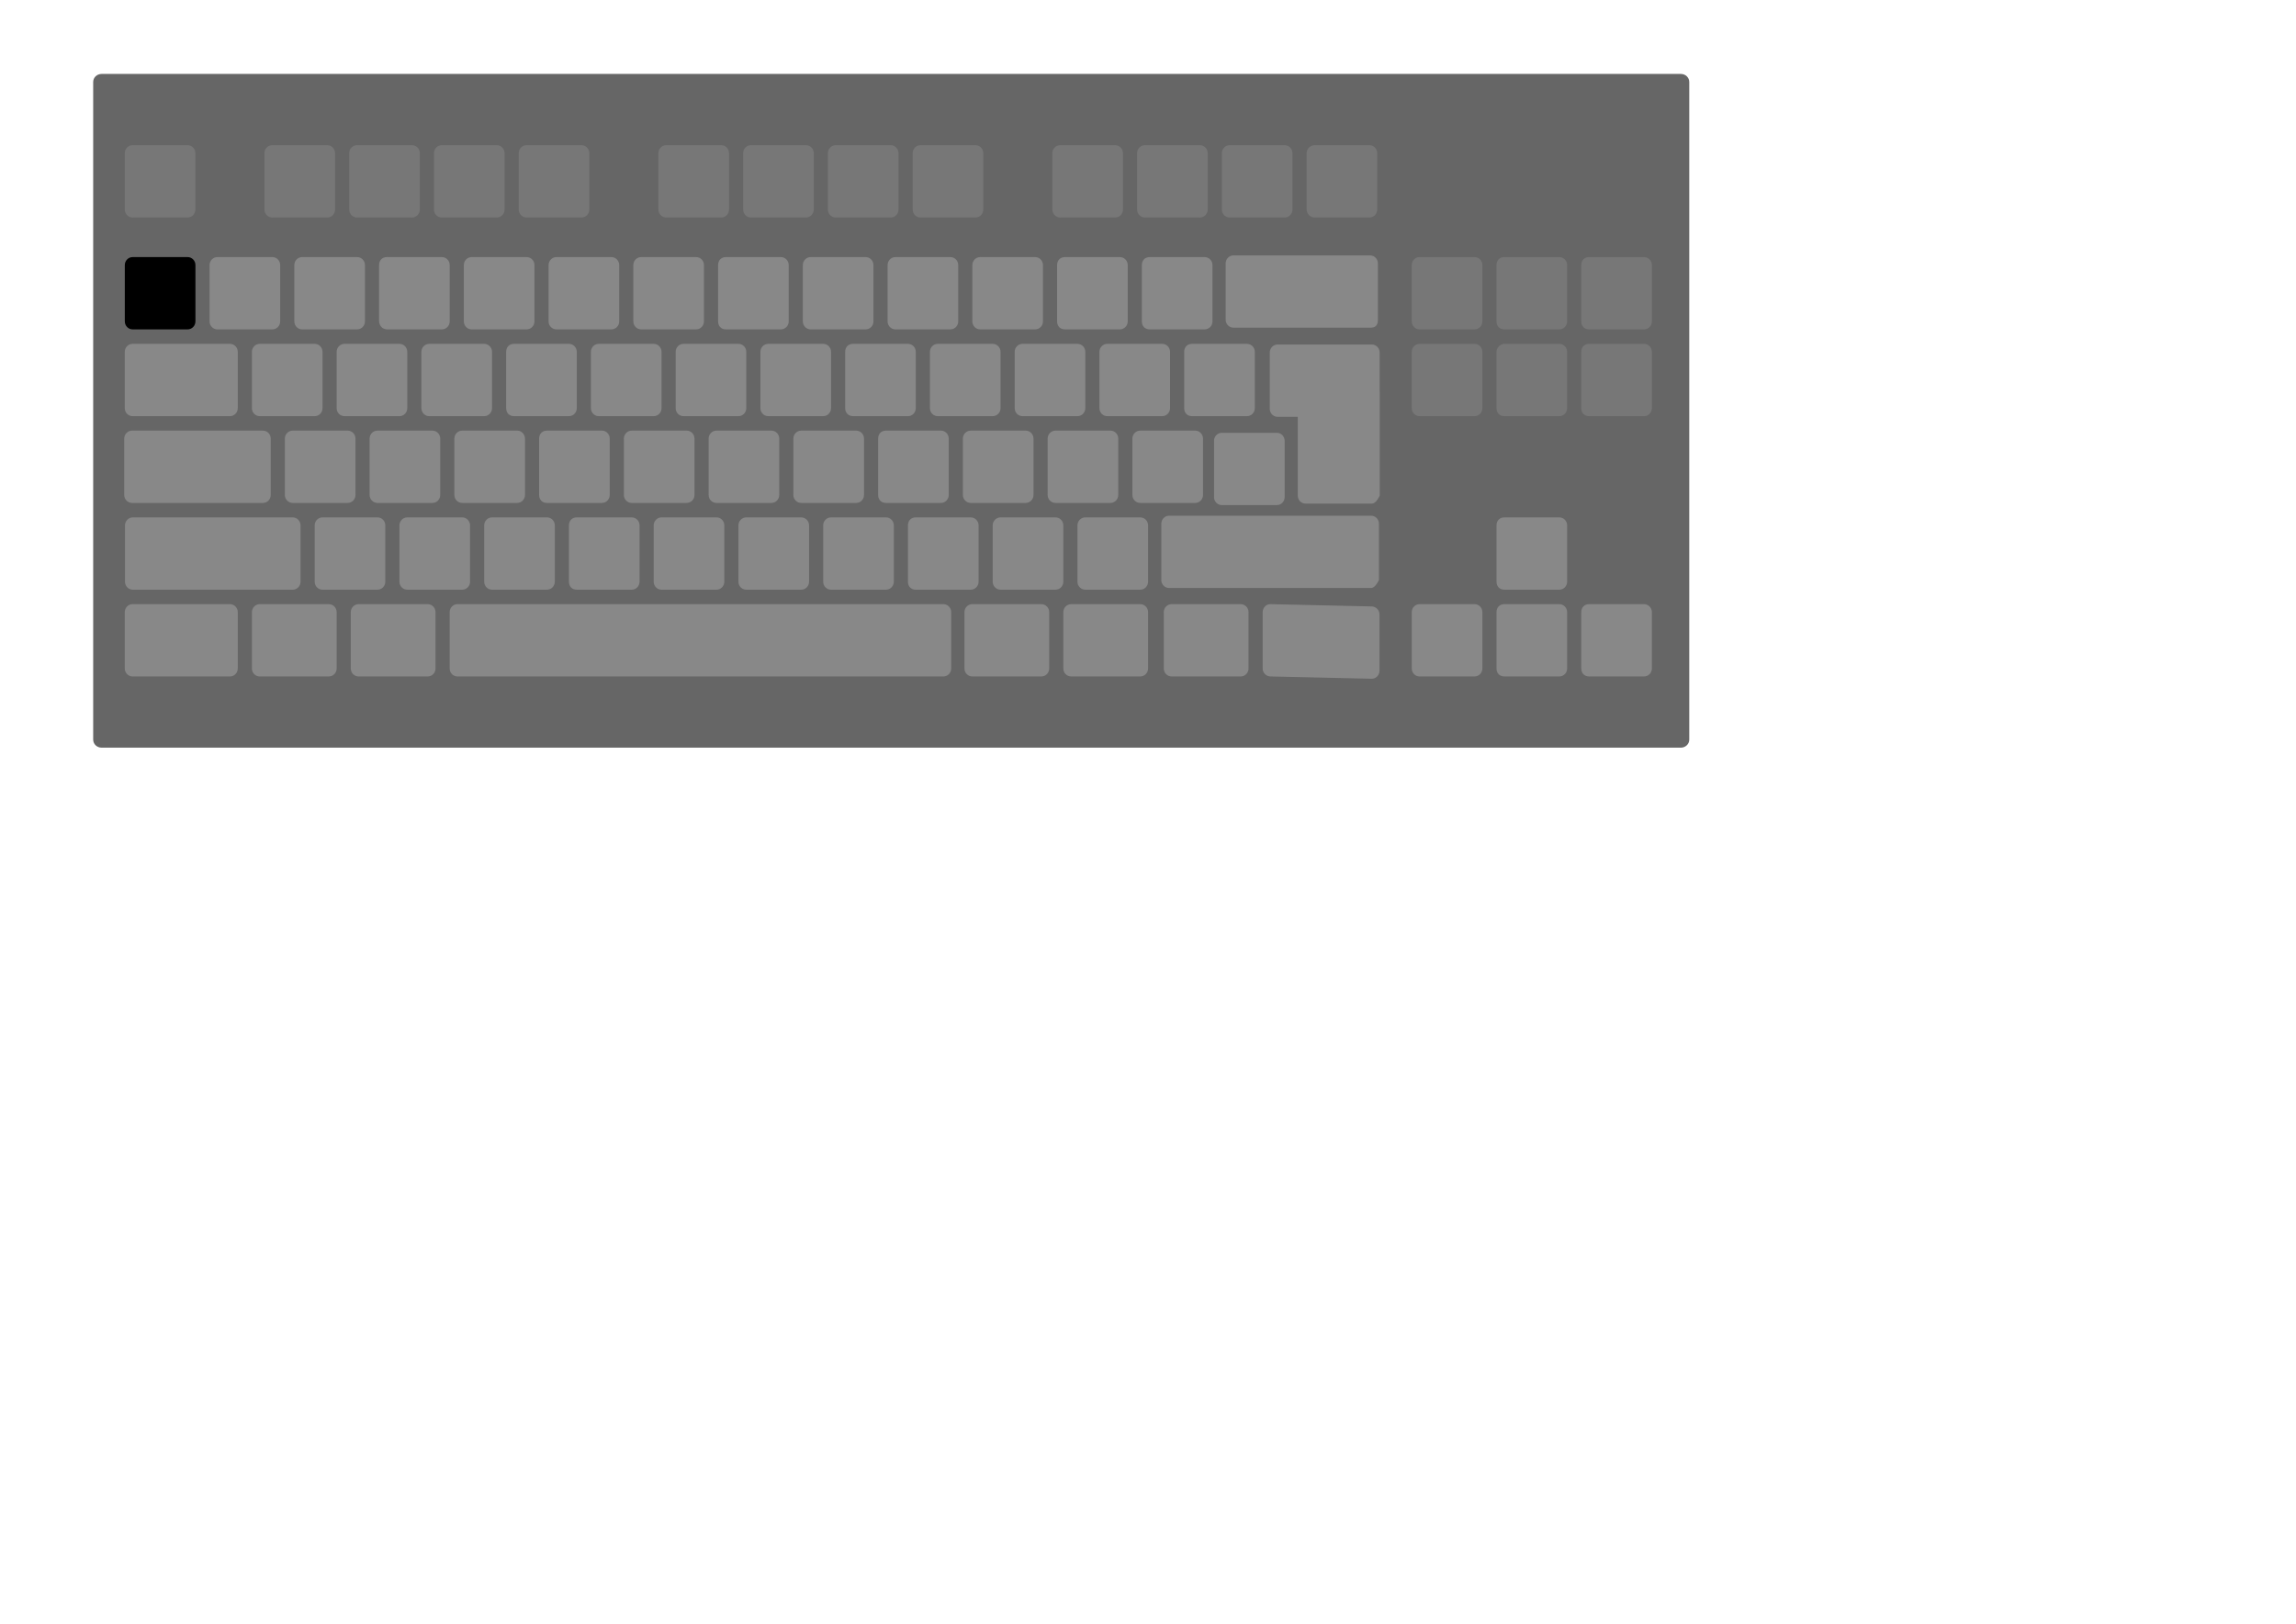
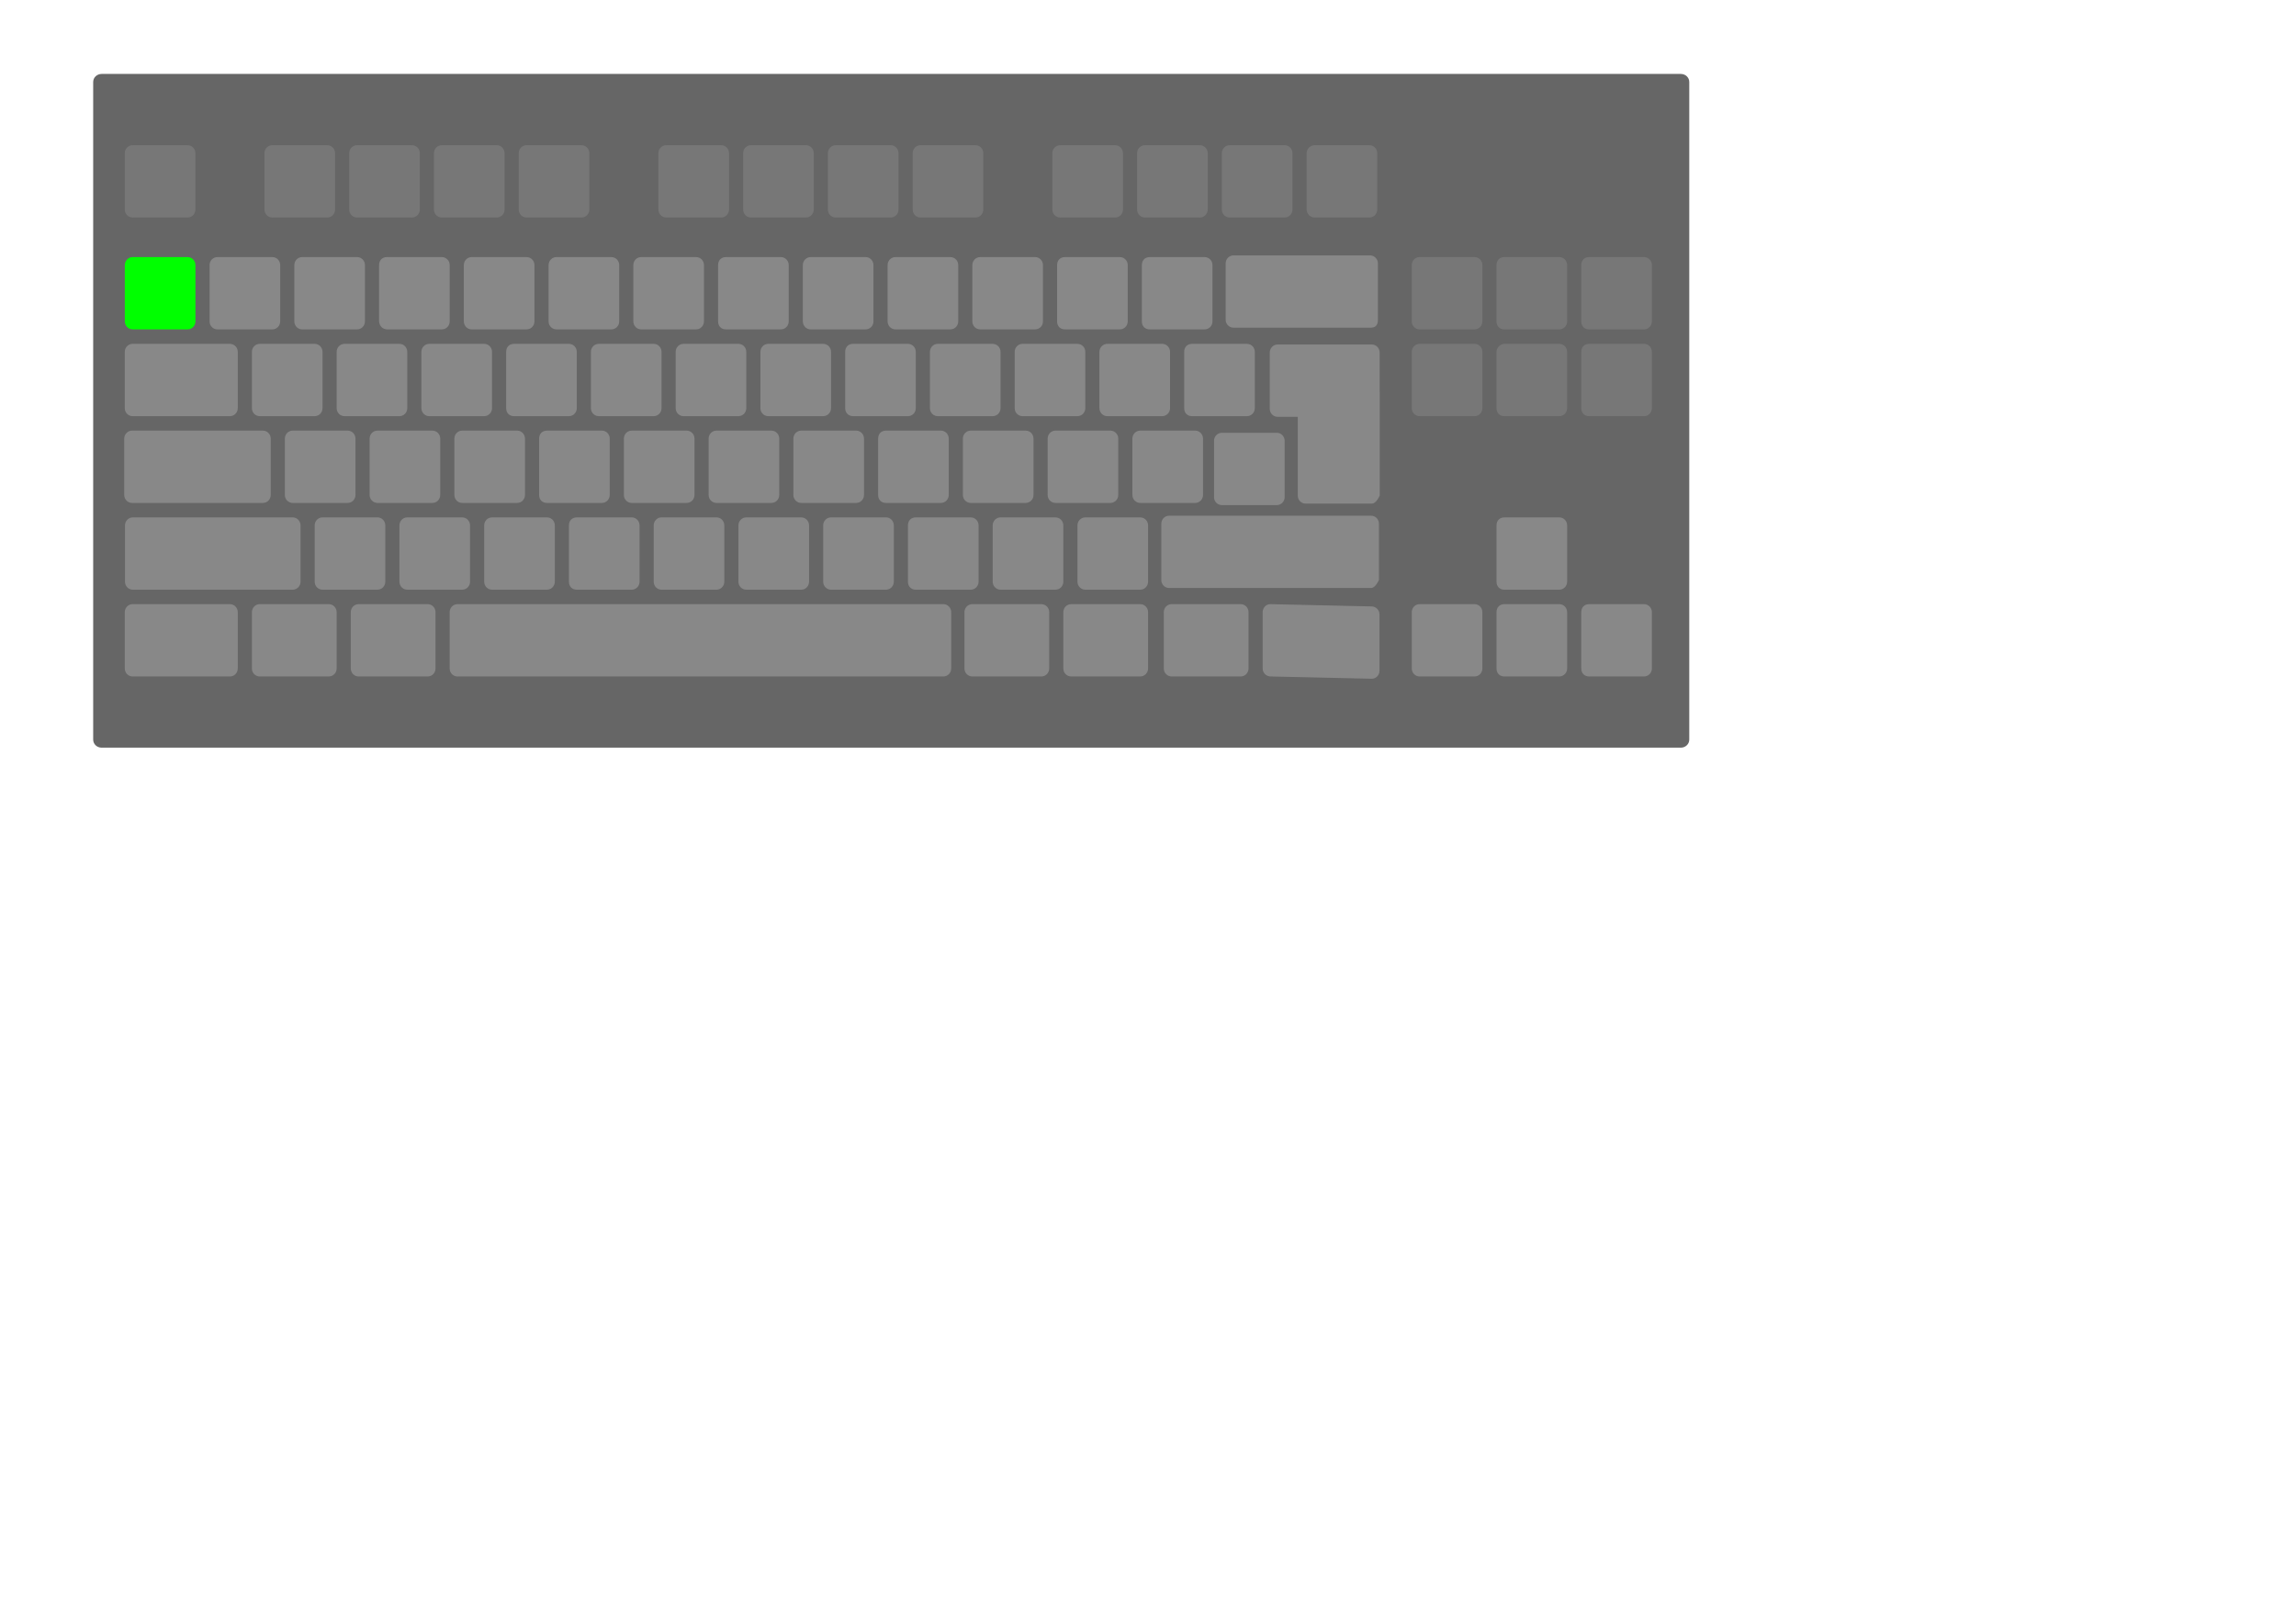
<svg xmlns="http://www.w3.org/2000/svg" width="1052.362" height="744.094" id="svg2" version="1.1" style="display:inline">
+   <style type="text/css" media="screen">  
+       
+     #internal rect {  
+         fill: slategrey;  
+         stroke: black;  
+         stroke-width: 3;  
+         -webkit-transition: all 350ms;  
+     }  
+     #internal rect:hover {  
+         fill: green;  
+     }  	
+ 	.down {fill:blue;} 
+ 	#keyboard-layout div {display: inline; border:1px solid gray;}
+ 	 #kbd_tilde {
+             fill: yellow;
+         }
+       
+ </style>
  <defs id="defs23822" />
  <g style="display:inline" id="layer2">
    <path style="color:#000000;display:inline;overflow:visible;visibility:visible;fill:#666666;fill-opacity:1;fill-rule:nonzero;stroke:none;stroke-width:1;marker:none;enable-background:accumulate" d="m 46.576,33.884 c -2.145,0 -3.865,1.642 -3.865,3.682 l 0,301.382 c 0,2.04 1.72,3.682 3.865,3.682 l 723.824,0 c 2.145,0 3.865,-1.642 3.865,-3.682 l 0,-301.382 c 0,-2.04 -1.72,-3.682 -3.865,-3.682 z" id="path19506" />
    <path style="color:#000000;display:inline;overflow:visible;visibility:visible;fill:#888888;fill-opacity:1;fill-rule:nonzero;stroke:none;stroke-width:1;marker:none;enable-background:accumulate" d="m 497.444,237.103 25.178,0 c 1.993,0 3.597,1.642 3.597,3.682 l 0,25.773 c 0,2.04 -1.604,3.682 -3.597,3.682 l -25.178,0 c -1.993,0 -3.597,-1.642 -3.597,-3.682 l 0,-25.773 c 0,-2.04 1.604,-3.682 3.597,-3.682 z" id="path21796" />
    <path style="color:#000000;display:inline;overflow:visible;visibility:visible;fill:#888888;fill-opacity:1;fill-rule:nonzero;stroke:none;stroke-width:1;marker:none;enable-background:accumulate" d="m 458.597,237.103 25.178,0 c 1.993,0 3.597,1.642 3.597,3.682 l 0,25.773 c 0,2.04 -1.604,3.682 -3.597,3.682 l -25.178,0 c -1.993,0 -3.597,-1.642 -3.597,-3.682 l 0,-25.773 c 0,-2.04 1.604,-3.682 3.597,-3.682 z" id="path21794" />
    <path style="color:#000000;display:inline;overflow:visible;visibility:visible;fill:#888888;fill-opacity:1;fill-rule:nonzero;stroke:none;stroke-width:1;marker:none;enable-background:accumulate" d="m 419.751,237.103 25.178,0 c 1.993,0 3.597,1.642 3.597,3.682 l 0,25.773 c 0,2.04 -1.604,3.682 -3.597,3.682 l -25.178,0 c -2.158,5.4e-4 -3.597,-1.472 -3.597,-3.682 l 0,-25.773 c -3e-5,-2.209 1.439,-3.681 3.597,-3.682 z" id="path21792" />
    <path style="color:#000000;display:inline;overflow:visible;visibility:visible;fill:#888888;fill-opacity:1;fill-rule:nonzero;stroke:none;stroke-width:1;marker:none;enable-background:accumulate" d="m 380.905,237.103 25.178,0 c 1.993,0 3.597,1.642 3.597,3.682 l 0,25.773 c 0,2.04 -1.604,3.682 -3.597,3.682 l -25.178,0 c -1.993,0 -3.597,-1.642 -3.597,-3.682 l 0,-25.773 c 0,-2.04 1.604,-3.682 3.597,-3.682 z" id="path21790" />
    <path style="color:#000000;display:inline;overflow:visible;visibility:visible;fill:#888888;fill-opacity:1;fill-rule:nonzero;stroke:none;stroke-width:1;marker:none;enable-background:accumulate" d="m 342.058,237.103 25.178,0 c 1.993,0 3.597,1.642 3.597,3.682 l 0,25.773 c 0,2.04 -1.604,3.682 -3.597,3.682 l -25.178,0 c -1.993,0 -3.597,-1.642 -3.597,-3.682 l 0,-25.773 c 0,-2.04 1.604,-3.682 3.597,-3.682 z" id="path21788" />
    <path style="color:#000000;display:inline;overflow:visible;visibility:visible;fill:#888888;fill-opacity:1;fill-rule:nonzero;stroke:none;stroke-width:1;marker:none;enable-background:accumulate" d="m 303.212,237.103 25.178,0 c 1.993,0 3.597,1.642 3.597,3.682 l 0,25.773 c 0,2.04 -1.604,3.682 -3.597,3.682 l -25.178,0 c -1.993,0 -3.597,-1.642 -3.597,-3.682 l 0,-25.773 c 0,-2.04 1.604,-3.682 3.597,-3.682 z" id="path21786" />
    <path style="color:#000000;display:inline;overflow:visible;visibility:visible;fill:#888888;fill-opacity:1;fill-rule:nonzero;stroke:none;stroke-width:1;marker:none;enable-background:accumulate" d="m 264.366,237.103 25.178,0 c 1.993,0 3.597,1.642 3.597,3.682 l 0,25.773 c 0,2.04 -1.604,3.682 -3.597,3.682 l -25.178,0 c -2.158,5.4e-4 -3.597,-1.472 -3.597,-3.682 l 0,-25.773 c -4e-5,-2.209 1.439,-3.681 3.597,-3.682 z" id="path21784" />
    <path style="color:#000000;display:inline;overflow:visible;visibility:visible;fill:#888888;fill-opacity:1;fill-rule:nonzero;stroke:none;stroke-width:1;marker:none;enable-background:accumulate" d="m 186.673,237.103 25.178,0 c 1.993,0 3.597,1.642 3.597,3.682 l 0,25.773 c 0,2.04 -1.604,3.682 -3.597,3.682 l -25.178,0 c -1.993,0 -3.597,-1.642 -3.597,-3.682 l 0,-25.773 c 0,-2.04 1.604,-3.682 3.597,-3.682 z" id="path21782" />
    <path style="color:#000000;display:inline;overflow:visible;visibility:visible;fill:#888888;fill-opacity:1;fill-rule:nonzero;stroke:none;stroke-width:1;marker:none;enable-background:accumulate" d="m 147.827,237.103 25.178,0 c 1.993,0 3.597,1.642 3.597,3.682 l 0,25.773 c 0,2.04 -1.604,3.682 -3.597,3.682 l -25.178,0 c -1.993,0 -3.597,-1.642 -3.597,-3.682 l 0,-25.773 c 0,-2.04 1.604,-3.682 3.597,-3.682 z" id="path21780" />
    <path style="color:#000000;display:inline;overflow:visible;visibility:visible;fill:#888888;fill-opacity:1;fill-rule:nonzero;stroke:none;stroke-width:1;marker:none;enable-background:accumulate" d="m 60.884,237.103 73.274,0 c 1.993,0 3.597,1.642 3.597,3.682 l 0,25.773 c 0,2.04 -1.604,3.682 -3.597,3.682 l -73.274,0 c -1.993,0 -3.597,-1.642 -3.597,-3.682 l 0,-25.773 c 0,-2.04 1.604,-3.682 3.597,-3.682 z" id="kbd_shift_left" />
    <path style="color:#000000;display:inline;overflow:visible;visibility:visible;fill:#888888;fill-opacity:1;fill-rule:nonzero;stroke:none;stroke-width:1;marker:none;enable-background:accumulate" d="m 225.519,237.103 25.178,0 c 1.993,0 3.597,1.642 3.597,3.682 l 0,25.773 c 0,2.04 -1.604,3.682 -3.597,3.682 l -25.178,0 c -1.993,0 -3.597,-1.642 -3.597,-3.682 l 0,-25.773 c 0,-2.04 1.604,-3.682 3.597,-3.682 z" id="path21776" />
    <path style="color:#000000;display:inline;overflow:visible;visibility:visible;fill:#888888;fill-opacity:1;fill-rule:nonzero;stroke:none;stroke-width:1;marker:none;enable-background:accumulate" d="m 522.622,197.34 25.178,0 c 1.993,0 3.597,1.642 3.597,3.682 l 0,25.773 c 0,2.04 -1.604,3.682 -3.597,3.682 l -25.178,0 c -1.993,0 -3.597,-1.642 -3.597,-3.682 l 0,-25.773 c 0,-2.04 1.604,-3.682 3.597,-3.682 z" id="path21772" />
    <path style="color:#000000;display:inline;overflow:visible;visibility:visible;fill:#888888;fill-opacity:1;fill-rule:nonzero;stroke:none;stroke-width:1;marker:none;enable-background:accumulate" d="m 483.776,197.34 25.178,0 c 1.993,0 3.597,1.642 3.597,3.682 l 0,25.773 c 0,2.04 -1.604,3.682 -3.597,3.682 l -25.178,0 c -1.993,0 -3.597,-1.642 -3.597,-3.682 l 0,-25.773 c 0,-2.04 1.604,-3.682 3.597,-3.682 z" id="path21770" />
    <path style="color:#000000;display:inline;overflow:visible;visibility:visible;fill:#888888;fill-opacity:1;fill-rule:nonzero;stroke:none;stroke-width:1;marker:none;enable-background:accumulate" d="m 444.929,197.34 25.178,0 c 1.993,0 3.597,1.642 3.597,3.682 l 0,25.773 c 0,2.04 -1.604,3.682 -3.597,3.682 l -25.178,0 c -1.993,0 -3.597,-1.642 -3.597,-3.682 l 0,-25.773 c 0,-2.04 1.604,-3.682 3.597,-3.682 z" id="path21768" />
    <path style="color:#000000;display:inline;overflow:visible;visibility:visible;fill:#888888;fill-opacity:1;fill-rule:nonzero;stroke:none;stroke-width:1;marker:none;enable-background:accumulate" d="m 406.083,197.34 25.178,0 c 1.993,0 3.597,1.642 3.597,3.682 l 0,25.773 c 0,2.04 -1.604,3.682 -3.597,3.682 l -25.178,0 c -2.158,5.3e-4 -3.597,-1.472 -3.597,-3.682 l 0,-25.773 c -3e-5,-2.209 1.439,-3.681 3.597,-3.682 z" id="path21766" />
    <path style="color:#000000;display:inline;overflow:visible;visibility:visible;fill:#888888;fill-opacity:1;fill-rule:nonzero;stroke:none;stroke-width:1;marker:none;enable-background:accumulate" d="m 367.237,197.34 25.178,0 c 1.993,0 3.597,1.642 3.597,3.682 l 0,25.773 c 0,2.04 -1.604,3.682 -3.597,3.682 l -25.178,0 c -1.993,0 -3.597,-1.642 -3.597,-3.682 l 0,-25.773 c 0,-2.04 1.604,-3.682 3.597,-3.682 z" id="path21764" />
    <path style="color:#000000;display:inline;overflow:visible;visibility:visible;fill:#888888;fill-opacity:1;fill-rule:nonzero;stroke:none;stroke-width:1;marker:none;enable-background:accumulate" d="m 328.39,197.34 25.178,0 c 1.993,0 3.597,1.642 3.597,3.682 l 0,25.773 c 0,2.04 -1.604,3.682 -3.597,3.682 l -25.178,0 c -1.993,0 -3.597,-1.642 -3.597,-3.682 l 0,-25.773 c 0,-2.04 1.604,-3.682 3.597,-3.682 z" id="path21762" />
    <path style="color:#000000;display:inline;overflow:visible;visibility:visible;fill:#888888;fill-opacity:1;fill-rule:nonzero;stroke:none;stroke-width:1;marker:none;enable-background:accumulate" d="m 289.544,197.34 25.178,0 c 1.993,0 3.597,1.642 3.597,3.682 l 0,25.773 c 0,2.04 -1.604,3.682 -3.597,3.682 l -25.178,0 c -1.993,0 -3.597,-1.642 -3.597,-3.682 l 0,-25.773 c 0,-2.04 1.604,-3.682 3.597,-3.682 z" id="path21760" />
    <path style="color:#000000;display:inline;overflow:visible;visibility:visible;fill:#888888;fill-opacity:1;fill-rule:nonzero;stroke:none;stroke-width:1;marker:none;enable-background:accumulate" d="m 250.697,197.34 25.178,0 c 1.993,0 3.597,1.642 3.597,3.682 l 0,25.773 c 0,2.04 -1.604,3.682 -3.597,3.682 l -25.178,0 c -2.158,5.3e-4 -3.597,-1.472 -3.597,-3.682 l 0,-25.773 c 0,-2.209 1.439,-3.681 3.597,-3.682 z" id="path21758" />
    <path style="color:#000000;display:inline;overflow:visible;visibility:visible;fill:#888888;fill-opacity:1;fill-rule:nonzero;stroke:none;stroke-width:1;marker:none;enable-background:accumulate" d="m 211.851,197.34 25.178,0 c 1.993,0 3.597,1.642 3.597,3.682 l 0,25.773 c 0,2.04 -1.604,3.682 -3.597,3.682 l -25.178,0 c -1.993,0 -3.597,-1.642 -3.597,-3.682 l 0,-25.773 c 0,-2.04 1.604,-3.682 3.597,-3.682 z" id="path21756" />
    <path style="color:#000000;display:inline;overflow:visible;visibility:visible;fill:#888888;fill-opacity:1;fill-rule:nonzero;stroke:none;stroke-width:1;marker:none;enable-background:accumulate" d="m 173.005,197.34 25.178,0 c 1.993,0 3.597,1.642 3.597,3.682 l 0,25.773 c 0,2.04 -1.604,3.682 -3.597,3.682 l -25.178,0 c -1.993,0 -3.597,-1.642 -3.597,-3.682 l 0,-25.773 c 0,-2.04 1.604,-3.682 3.597,-3.682 z" id="path21754" />
    <path style="color:#000000;display:inline;overflow:visible;visibility:visible;fill:#888888;fill-opacity:1;fill-rule:nonzero;stroke:none;stroke-width:1;marker:none;enable-background:accumulate" d="m 134.158,197.34 25.178,0 c 1.993,0 3.597,1.642 3.597,3.682 l 0,25.773 c 0,2.04 -1.604,3.682 -3.597,3.682 l -25.178,0 c -1.993,0 -3.597,-1.642 -3.597,-3.682 l 0,-25.773 c 0,-2.04 1.604,-3.682 3.597,-3.682 z" id="path21752" />
    <path style="color:#000000;display:inline;overflow:visible;visibility:visible;fill:#888888;fill-opacity:1;fill-rule:nonzero;stroke:none;stroke-width:1;marker:none;enable-background:accumulate" d="m 60.535,197.34 59.955,0 c 1.993,0 3.597,1.642 3.597,3.682 l 0,25.773 c 0,2.04 -1.604,3.682 -3.597,3.682 l -59.955,0 c -1.993,0 -3.597,-1.642 -3.597,-3.682 l 0,-25.773 c 0,-2.04 1.604,-3.682 3.597,-3.682 z" id="path21750" />
    <path style="color:#000000;display:inline;overflow:visible;visibility:visible;fill:#777777;fill-opacity:1;fill-rule:nonzero;stroke:none;stroke-width:1;marker:none;enable-background:accumulate" d="m 60.782,66.543 25.178,0 c 1.993,0 3.597,1.642 3.597,3.682 l 0,25.773 c 0,2.04 -1.604,3.682 -3.597,3.682 l -25.178,0 c -1.993,0 -3.597,-1.642 -3.597,-3.682 l 0,-25.773 c 0,-2.04 1.604,-3.682 3.597,-3.682 z" id="path21748" />
    <path style="color:#000000;display:inline;overflow:visible;visibility:visible;fill:#777777;fill-opacity:1;fill-rule:nonzero;stroke:none;stroke-width:1;marker:none;enable-background:accumulate" d="m 602.473,66.543 25.178,0 c 1.993,0 3.597,1.642 3.597,3.682 l 0,25.773 c 0,2.04 -1.604,3.682 -3.597,3.682 l -25.178,0 c -2.128,-0.139 -3.446,-1.638 -3.597,-3.682 l 0,-25.773 c 0.127,-2.187 1.613,-3.533 3.597,-3.682 z" id="path21746" />
    <path style="color:#000000;display:inline;overflow:visible;visibility:visible;fill:#777777;fill-opacity:1;fill-rule:nonzero;stroke:none;stroke-width:1;marker:none;enable-background:accumulate" d="m 563.626,66.543 25.178,0 c 1.993,0 3.597,1.642 3.597,3.682 l 0,25.773 c 0,2.04 -1.604,3.682 -3.597,3.682 l -25.178,0 c -1.993,0 -3.597,-1.642 -3.597,-3.682 l 0,-25.773 c 0,-2.04 1.604,-3.682 3.597,-3.682 z" id="path21744" />
    <path style="color:#000000;display:inline;overflow:visible;visibility:visible;fill:#777777;fill-opacity:1;fill-rule:nonzero;stroke:none;stroke-width:1;marker:none;enable-background:accumulate" d="m 524.78,66.543 25.178,0 c 1.993,0 3.597,1.642 3.597,3.682 l 0,25.773 c 0,2.04 -1.604,3.682 -3.597,3.682 l -25.178,0 c -1.993,0 -3.597,-1.642 -3.597,-3.682 l 0,-25.773 c 0,-2.04 1.604,-3.682 3.597,-3.682 z" id="path21742" />
    <path style="color:#000000;display:inline;overflow:visible;visibility:visible;fill:#777777;fill-opacity:1;fill-rule:nonzero;stroke:none;stroke-width:1;marker:none;enable-background:accumulate" d="m 485.934,66.543 25.178,0 c 1.993,0 3.597,1.642 3.597,3.682 l 0,25.773 c 0,2.04 -1.604,3.682 -3.597,3.682 l -25.178,0 c -1.993,0 -3.597,-1.642 -3.597,-3.682 l 0,-25.773 c 0,-2.04 1.604,-3.682 3.597,-3.682 z" id="path21740" />
    <path style="color:#000000;display:inline;overflow:visible;visibility:visible;fill:#777777;fill-opacity:1;fill-rule:nonzero;stroke:none;stroke-width:1;marker:none;enable-background:accumulate" d="m 421.909,66.543 25.178,0 c 1.993,0 3.597,1.642 3.597,3.682 l 0,25.773 c 0,2.04 -1.604,3.682 -3.597,3.682 l -25.178,0 c -1.993,0 -3.597,-1.642 -3.597,-3.682 l 0,-25.773 c 0,-2.04 1.604,-3.682 3.597,-3.682 z" id="path21738" />
    <path style="color:#000000;display:inline;overflow:visible;visibility:visible;fill:#777777;fill-opacity:1;fill-rule:nonzero;stroke:none;stroke-width:1;marker:none;enable-background:accumulate" d="m 383.063,66.543 25.178,0 c 1.993,0 3.597,1.642 3.597,3.682 l 0,25.773 c 0,2.04 -1.604,3.682 -3.597,3.682 l -25.178,0 c -1.993,0 -3.597,-1.642 -3.597,-3.682 l 0,-25.773 c 0,-2.04 1.604,-3.682 3.597,-3.682 z" id="path21736" />
    <path style="color:#000000;display:inline;overflow:visible;visibility:visible;fill:#777777;fill-opacity:1;fill-rule:nonzero;stroke:none;stroke-width:1;marker:none;enable-background:accumulate" d="m 344.216,66.543 25.178,0 c 1.993,0 3.597,1.642 3.597,3.682 l 0,25.773 c 0,2.04 -1.604,3.682 -3.597,3.682 l -25.178,0 c -1.993,0 -3.597,-1.642 -3.597,-3.682 l 0,-25.773 c 0,-2.04 1.604,-3.682 3.597,-3.682 z" id="path21734" />
    <path style="color:#000000;display:inline;overflow:visible;visibility:visible;fill:#777777;fill-opacity:1;fill-rule:nonzero;stroke:none;stroke-width:1;marker:none;enable-background:accumulate" d="m 305.37,66.543 25.178,0 c 1.993,0 3.597,1.642 3.597,3.682 l 0,25.773 c 0,2.04 -1.604,3.682 -3.597,3.682 l -25.178,0 c -1.993,0 -3.597,-1.642 -3.597,-3.682 l 0,-25.773 c 0,-2.04 1.604,-3.682 3.597,-3.682 z" id="path21732" />
    <path style="color:#000000;display:inline;overflow:visible;visibility:visible;fill:#777777;fill-opacity:1;fill-rule:nonzero;stroke:none;stroke-width:1;marker:none;enable-background:accumulate" d="m 241.346,66.543 25.178,0 c 1.993,0 3.597,1.642 3.597,3.682 l 0,25.773 c 0,2.04 -1.604,3.682 -3.597,3.682 l -25.178,0 c -1.993,0 -3.597,-1.642 -3.597,-3.682 l 0,-25.773 c 0,-2.04 1.604,-3.682 3.597,-3.682 z" id="path21730" />
    <path style="color:#000000;display:inline;overflow:visible;visibility:visible;fill:#777777;fill-opacity:1;fill-rule:nonzero;stroke:none;stroke-width:1;marker:none;enable-background:accumulate" d="m 202.499,66.543 25.178,0 c 1.993,0 3.597,1.642 3.597,3.682 l 0,25.773 c 0,2.04 -1.604,3.682 -3.597,3.682 l -25.178,0 c -1.993,0 -3.597,-1.642 -3.597,-3.682 l 0,-25.773 c 0,-2.04 1.604,-3.682 3.597,-3.682 z" id="path21728" />
    <path style="color:#000000;display:inline;overflow:visible;visibility:visible;fill:#777777;fill-opacity:1;fill-rule:nonzero;stroke:none;stroke-width:1;marker:none;enable-background:accumulate" d="m 163.653,66.543 25.178,0 c 1.993,0 3.597,1.642 3.597,3.682 l 0,25.773 c 0,2.04 -1.604,3.682 -3.597,3.682 l -25.178,0 c -1.993,0 -3.597,-1.642 -3.597,-3.682 l 0,-25.773 c 0,-2.04 1.604,-3.682 3.597,-3.682 z" id="path21726" />
    <path style="color:#000000;display:inline;overflow:visible;visibility:visible;fill:#777777;fill-opacity:1;fill-rule:nonzero;stroke:none;stroke-width:1;marker:none;enable-background:accumulate" d="m 124.807,66.543 25.178,0 c 1.993,0 3.597,1.642 3.597,3.682 l 0,25.773 c 0,2.04 -1.604,3.682 -3.597,3.682 l -25.178,0 c -1.993,0 -3.597,-1.642 -3.597,-3.682 l 0,-25.773 c 0,-2.04 1.604,-3.682 3.597,-3.682 z" id="path21724" />
    <path style="color:#000000;display:inline;overflow:visible;visibility:visible;fill:#888888;fill-opacity:1;fill-rule:nonzero;stroke:none;stroke-width:1;marker:none;enable-background:accumulate" d="m 728.364,276.866 25.178,0 c 1.993,0 3.597,1.642 3.597,3.682 l 0,25.773 c 0,2.04 -1.604,3.682 -3.597,3.682 l -25.178,0 c -2.158,5.5e-4 -3.597,-1.472 -3.597,-3.682 l 0,-25.773 c 0,-2.209 1.439,-3.681 3.597,-3.682 z" id="path21722" />
    <path style="color:#000000;display:inline;overflow:visible;visibility:visible;fill:#888888;fill-opacity:1;fill-rule:nonzero;stroke:none;stroke-width:1;marker:none;enable-background:accumulate" d="m 689.517,276.866 25.178,0 c 1.993,0 3.597,1.642 3.597,3.682 l 0,25.773 c 0,2.04 -1.604,3.682 -3.597,3.682 l -25.178,0 c -2.158,5.5e-4 -3.597,-1.472 -3.597,-3.682 l 0,-25.773 c -3e-5,-2.209 1.439,-3.681 3.597,-3.682 z" id="path21720" />
    <path style="color:#000000;display:inline;overflow:visible;visibility:visible;fill:#888888;fill-opacity:1;fill-rule:nonzero;stroke:none;stroke-width:1;marker:none;enable-background:accumulate" d="m 650.671,276.866 25.178,0 c 1.993,0 3.597,1.642 3.597,3.682 l 0,25.773 c 0,2.04 -1.604,3.682 -3.597,3.682 l -25.178,0 c -1.993,0 -3.597,-1.642 -3.597,-3.682 l 0,-25.773 c 0,-2.04 1.604,-3.682 3.597,-3.682 z" id="path21718" />
    <path style="color:#000000;display:inline;overflow:visible;visibility:visible;fill:#888888;fill-opacity:1;fill-rule:nonzero;stroke:none;stroke-width:1;marker:none;enable-background:accumulate" d="m 582.33,276.866 46.359,1.041 c 1.992,0.045 3.597,1.642 3.597,3.682 l 0,25.773 c 0,2.04 -1.605,3.727 -3.597,3.682 l -46.359,-1.041 c -1.992,-0.045 -3.597,-1.642 -3.597,-3.682 l 0,-25.773 c 0,-2.04 1.605,-3.727 3.597,-3.682 z" id="path21716" />
    <path style="color:#000000;display:inline;overflow:visible;visibility:visible;fill:#888888;fill-opacity:1;fill-rule:nonzero;stroke:none;stroke-width:1;marker:none;enable-background:accumulate" d="m 537.009,276.866 31.653,0 c 1.993,0 3.597,1.642 3.597,3.682 l 0,25.773 c 0,2.04 -1.604,3.682 -3.597,3.682 l -31.653,0 c -1.993,0 -3.597,-1.642 -3.597,-3.682 l 0,-25.773 c 0,-2.04 1.604,-3.682 3.597,-3.682 z" id="path21714" />
    <path style="color:#000000;display:inline;overflow:visible;visibility:visible;fill:#888888;fill-opacity:1;fill-rule:nonzero;stroke:none;stroke-width:1;marker:none;enable-background:accumulate" d="m 490.969,276.866 31.653,0 c 1.993,0 3.597,1.642 3.597,3.682 l 0,25.773 c 0,2.04 -1.604,3.682 -3.597,3.682 l -31.653,0 c -1.993,0 -3.597,-1.642 -3.597,-3.682 l 0,-25.773 c 0,-2.04 1.604,-3.682 3.597,-3.682 z" id="path21712" />
    <path style="color:#000000;display:inline;overflow:visible;visibility:visible;fill:#888888;fill-opacity:1;fill-rule:nonzero;stroke:none;stroke-width:1;marker:none;enable-background:accumulate" d="m 445.649,276.866 31.653,0 c 1.993,0 3.597,1.642 3.597,3.682 l 0,25.773 c 0,2.04 -1.604,3.682 -3.597,3.682 l -31.653,0 c -1.993,0 -3.597,-1.642 -3.597,-3.682 l 0,-25.773 c 0,-2.04 1.604,-3.682 3.597,-3.682 z" id="path21710" />
    <path style="color:#000000;display:inline;overflow:visible;visibility:visible;fill:#888888;fill-opacity:1;fill-rule:nonzero;stroke:none;stroke-width:1;marker:none;enable-background:accumulate" d="m 209.693,276.866 222.694,0 c 1.993,0 3.597,1.642 3.597,3.682 l 0,25.773 c 0,2.04 -1.604,3.682 -3.597,3.682 l -222.694,0 c -1.993,0 -3.597,-1.642 -3.597,-3.682 l 0,-25.773 c 0,-2.04 1.604,-3.682 3.597,-3.682 z" id="path21708" />
    <path style="color:#000000;display:inline;overflow:visible;visibility:visible;fill:#888888;fill-opacity:1;fill-rule:nonzero;stroke:none;stroke-width:1;marker:none;enable-background:accumulate" d="m 164.372,276.866 31.653,0 c 1.993,0 3.597,1.642 3.597,3.682 l 0,25.773 c 0,2.04 -1.604,3.682 -3.597,3.682 l -31.653,0 c -1.993,0 -3.597,-1.642 -3.597,-3.682 l 0,-25.773 c 0,-2.04 1.604,-3.682 3.597,-3.682 z" id="path21706" />
    <path style="color:#000000;display:inline;overflow:visible;visibility:visible;fill:#888888;fill-opacity:1;fill-rule:nonzero;stroke:none;stroke-width:1;marker:none;enable-background:accumulate" d="m 119.052,276.866 31.653,0 c 1.993,0 3.597,1.642 3.597,3.682 l 0,25.773 c 0,2.04 -1.604,3.682 -3.597,3.682 l -31.653,0 c -1.993,0 -3.597,-1.642 -3.597,-3.682 l 0,-25.773 c 0,-2.04 1.604,-3.682 3.597,-3.682 z" id="path21704" />
    <path style="color:#000000;display:inline;overflow:visible;visibility:visible;fill:#888888;fill-opacity:1;fill-rule:nonzero;stroke:none;stroke-width:1;marker:none;enable-background:accumulate" d="m 60.782,276.866 44.601,0 c 1.993,0 3.597,1.642 3.597,3.682 l 0,25.773 c 0,2.04 -1.604,3.682 -3.597,3.682 l -44.601,0 c -1.993,0 -3.597,-1.642 -3.597,-3.682 l 0,-25.773 c 0,-2.04 1.604,-3.682 3.597,-3.682 z" id="path21702" />
    <path style="color:#000000;display:inline;overflow:visible;visibility:visible;fill:#888888;fill-opacity:1;fill-rule:nonzero;stroke:none;stroke-width:1;marker:none;enable-background:accumulate" d="m 689.517,237.103 25.178,0 c 1.993,0 3.597,1.642 3.597,3.682 l 0,25.773 c 0,2.04 -1.604,3.682 -3.597,3.682 l -25.178,0 c -2.158,5.4e-4 -3.597,-1.472 -3.597,-3.682 l 0,-25.773 c 0,-2.209 1.439,-3.681 3.597,-3.682 z" id="path21700" />
    <path style="color:#000000;display:inline;overflow:visible;visibility:visible;fill:#777777;fill-opacity:1;fill-rule:nonzero;stroke:none;stroke-width:1;marker:none;enable-background:accumulate" d="m 728.364,157.576 25.178,0 c 1.993,0 3.597,1.642 3.597,3.682 l 0,25.773 c 0,2.04 -1.604,3.682 -3.597,3.682 l -25.178,0 c -2.158,5.4e-4 -3.597,-1.472 -3.597,-3.682 l 0,-25.773 c 0,-2.209 1.439,-3.681 3.597,-3.682 z" id="path21698" />
    <path style="color:#000000;display:inline;overflow:visible;visibility:visible;fill:#777777;fill-opacity:1;fill-rule:nonzero;stroke:none;stroke-width:1;marker:none;enable-background:accumulate" d="m 689.517,157.576 25.178,0 c 1.993,0 3.597,1.642 3.597,3.682 l 0,25.773 c 0,2.04 -1.604,3.682 -3.597,3.682 l -25.178,0 c -2.158,5.4e-4 -3.597,-1.472 -3.597,-3.682 l 0,-25.773 c -3e-5,-2.209 2.007,-3.64 3.597,-3.682 z" id="path21696" />
    <path style="color:#000000;display:inline;overflow:visible;visibility:visible;fill:#777777;fill-opacity:1;fill-rule:nonzero;stroke:none;stroke-width:1;marker:none;enable-background:accumulate" d="m 650.671,157.576 25.178,0 c 1.993,0 3.597,1.642 3.597,3.682 l 0,25.773 c 0,2.04 -1.604,3.682 -3.597,3.682 l -25.178,0 c -1.993,0 -3.597,-1.642 -3.597,-3.682 l 0,-25.773 c 0,-2.04 1.604,-3.682 3.597,-3.682 z" id="path21694" />
    <path style="color:#000000;display:inline;overflow:visible;visibility:visible;fill:#888888;fill-opacity:1;fill-rule:nonzero;stroke:none;stroke-width:1;marker:none;enable-background:accumulate" d="m 546.361,157.576 25.178,0 c 1.993,0 3.597,1.642 3.597,3.682 l 0,25.773 c 0,2.04 -1.604,3.682 -3.597,3.682 l -25.178,0 c -2.158,5.4e-4 -3.597,-1.472 -3.597,-3.682 l 0,-25.773 c 0,-2.209 1.439,-3.681 3.597,-3.682 z" id="path21690" />
    <path style="color:#000000;display:inline;overflow:visible;visibility:visible;fill:#888888;fill-opacity:1;fill-rule:nonzero;stroke:none;stroke-width:1;marker:none;enable-background:accumulate" d="m 507.515,157.576 25.178,0 c 1.993,0 3.597,1.642 3.597,3.682 l 0,25.773 c 0,2.04 -1.604,3.682 -3.597,3.682 l -25.178,0 c -1.993,0 -3.597,-1.642 -3.597,-3.682 l 0,-25.773 c 0,-2.04 1.604,-3.682 3.597,-3.682 z" id="path21688" />
    <path style="color:#000000;display:inline;overflow:visible;visibility:visible;fill:#888888;fill-opacity:1;fill-rule:nonzero;stroke:none;stroke-width:1;marker:none;enable-background:accumulate" d="m 468.669,157.576 25.178,0 c 1.993,0 3.597,1.642 3.597,3.682 l 0,25.773 c 0,2.04 -1.604,3.682 -3.597,3.682 l -25.178,0 c -1.993,0 -3.597,-1.642 -3.597,-3.682 l 0,-25.773 c 0,-2.04 1.604,-3.682 3.597,-3.682 z" id="path21686" />
    <path style="color:#000000;display:inline;overflow:visible;visibility:visible;fill:#888888;fill-opacity:1;fill-rule:nonzero;stroke:none;stroke-width:1;marker:none;enable-background:accumulate" d="m 429.822,157.576 25.178,0 c 1.993,0 3.597,1.642 3.597,3.682 l 0,25.773 c 0,2.04 -1.604,3.682 -3.597,3.682 l -25.178,0 c -1.993,0 -3.597,-1.642 -3.597,-3.682 l 0,-25.773 c 0,-2.04 1.604,-3.682 3.597,-3.682 z" id="path21684" />
    <path style="color:#000000;display:inline;overflow:visible;visibility:visible;fill:#888888;fill-opacity:1;fill-rule:nonzero;stroke:none;stroke-width:1;marker:none;enable-background:accumulate" d="m 390.976,157.576 25.178,0 c 1.993,0 3.597,1.642 3.597,3.682 l 0,25.773 c 0,2.04 -1.604,3.682 -3.597,3.682 l -25.178,0 c -2.046,-0.037 -3.597,-1.472 -3.597,-3.682 l 0,-25.773 c -3e-5,-2.209 1.439,-3.681 3.597,-3.682 z" id="path21682" />
    <path style="color:#000000;display:inline;overflow:visible;visibility:visible;fill:#888888;fill-opacity:1;fill-rule:nonzero;stroke:none;stroke-width:1;marker:none;enable-background:accumulate" d="m 352.13,157.576 25.178,0 c 1.993,0 3.597,1.642 3.597,3.682 l 0,25.773 c 0,2.04 -1.604,3.682 -3.597,3.682 l -25.178,0 c -1.993,0 -3.597,-1.642 -3.597,-3.682 l 0,-25.773 c 0,-2.04 1.604,-3.682 3.597,-3.682 z" id="path21680" />
    <path style="color:#000000;display:inline;overflow:visible;visibility:visible;fill:#888888;fill-opacity:1;fill-rule:nonzero;stroke:none;stroke-width:1;marker:none;enable-background:accumulate" d="m 313.283,157.576 25.178,0 c 1.993,0 3.597,1.642 3.597,3.682 l 0,25.773 c 0,2.04 -1.604,3.682 -3.597,3.682 l -25.178,0 c -1.993,0 -3.597,-1.642 -3.597,-3.682 l 0,-25.773 c 0,-2.04 1.604,-3.682 3.597,-3.682 z" id="path21678" />
    <path style="color:#000000;display:inline;overflow:visible;visibility:visible;fill:#888888;fill-opacity:1;fill-rule:nonzero;stroke:none;stroke-width:1;marker:none;enable-background:accumulate" d="m 274.437,157.576 25.178,0 c 1.993,0 3.597,1.642 3.597,3.682 l 0,25.773 c 0,2.04 -1.604,3.682 -3.597,3.682 l -25.178,0 c -1.993,0 -3.597,-1.642 -3.597,-3.682 l 0,-25.773 c 0,-2.04 1.604,-3.682 3.597,-3.682 z" id="path21676" />
    <path style="color:#000000;display:inline;overflow:visible;visibility:visible;fill:#888888;fill-opacity:1;fill-rule:nonzero;stroke:none;stroke-width:1;marker:none;enable-background:accumulate" d="m 235.591,157.576 25.178,0 c 1.993,0 3.597,1.642 3.597,3.682 l 0,25.773 c 0,2.04 -1.604,3.682 -3.597,3.682 l -25.178,0 c -2.158,5.4e-4 -3.597,-1.472 -3.597,-3.682 l 0,-25.773 c -4e-5,-2.209 1.439,-3.681 3.597,-3.682 z" id="path21674" />
    <path style="color:#000000;display:inline;overflow:visible;visibility:visible;fill:#888888;fill-opacity:1;fill-rule:nonzero;stroke:none;stroke-width:1;marker:none;enable-background:accumulate" d="m 196.744,157.576 25.178,0 c 1.993,0 3.597,1.642 3.597,3.682 l 0,25.773 c 0,2.04 -1.604,3.682 -3.597,3.682 l -25.178,0 c -1.993,0 -3.597,-1.642 -3.597,-3.682 l 0,-25.773 c 0,-2.04 1.604,-3.682 3.597,-3.682 z" id="path21672" />
    <path style="color:#000000;display:inline;overflow:visible;visibility:visible;fill:#888888;fill-opacity:1;fill-rule:nonzero;stroke:none;stroke-width:1;marker:none;enable-background:accumulate" d="m 157.898,157.576 25.178,0 c 1.993,0 3.597,1.642 3.597,3.682 l 0,25.773 c 0,2.04 -1.604,3.682 -3.597,3.682 l -25.178,0 c -1.993,0 -3.597,-1.642 -3.597,-3.682 l 0,-25.773 c 0,-2.04 1.604,-3.682 3.597,-3.682 z" id="path21670" />
    <path style="color:#000000;display:inline;overflow:visible;visibility:visible;fill:#888888;fill-opacity:1;fill-rule:nonzero;stroke:none;stroke-width:1;marker:none;enable-background:accumulate" d="m 119.052,157.576 25.178,0 c 1.993,0 3.597,1.642 3.597,3.682 l 0,25.773 c 0,2.04 -1.604,3.682 -3.597,3.682 l -25.178,0 c -1.993,0 -3.597,-1.642 -3.597,-3.682 l 0,-25.773 c 0,-2.04 1.604,-3.682 3.597,-3.682 z" id="path21668" />
    <path style="color:#000000;display:inline;overflow:visible;visibility:visible;fill:#888888;fill-opacity:1;fill-rule:nonzero;stroke:none;stroke-width:1;marker:none;enable-background:accumulate" d="m 60.782,157.576 44.601,0 c 1.993,0 3.597,1.642 3.597,3.682 l 0,25.773 c 0,2.04 -1.604,3.682 -3.597,3.682 l -44.601,0 c -1.993,0 -3.597,-1.642 -3.597,-3.682 l 0,-25.773 c 0,-2.04 1.604,-3.682 3.597,-3.682 z" id="path21666" />
    <path style="color:#000000;display:inline;overflow:visible;visibility:visible;fill:#777777;fill-opacity:1;fill-rule:nonzero;stroke:none;stroke-width:1;marker:none;enable-background:accumulate" d="m 728.364,117.813 25.178,0 c 1.993,0 3.597,1.642 3.597,3.682 l 0,25.773 c 0,2.04 -1.604,3.682 -3.597,3.682 l -25.178,0 c -2.158,5.3e-4 -3.597,-1.472 -3.597,-3.682 l 0,-25.773 c 0,-2.209 1.439,-3.681 3.597,-3.682 z" id="path21664" />
    <path style="color:#000000;display:inline;overflow:visible;visibility:visible;fill:#777777;fill-opacity:1;fill-rule:nonzero;stroke:none;stroke-width:1;marker:none;enable-background:accumulate" d="m 689.517,117.813 25.178,0 c 1.993,0 3.597,1.642 3.597,3.682 l 0,25.773 c 0,2.04 -1.604,3.682 -3.597,3.682 l -25.178,0 c -2.158,5.3e-4 -3.597,-1.472 -3.597,-3.682 l 0,-25.773 c -3e-5,-2.209 1.439,-3.681 3.597,-3.682 z" id="path21662" />
    <path style="color:#000000;display:inline;overflow:visible;visibility:visible;fill:#777777;fill-opacity:1;fill-rule:nonzero;stroke:none;stroke-width:1;marker:none;enable-background:accumulate" d="m 650.671,117.813 25.178,0 c 1.993,0 3.597,1.642 3.597,3.682 l 0,25.773 c 0,2.04 -1.604,3.682 -3.597,3.682 l -25.178,0 c -1.993,0 -3.597,-1.642 -3.597,-3.682 l 0,-25.773 c 0,-2.04 1.604,-3.682 3.597,-3.682 z" id="path21660" />
    <path style="color:#000000;display:inline;overflow:visible;visibility:visible;fill:#888888;fill-opacity:1;fill-rule:nonzero;stroke:none;stroke-width:1;marker:none;enable-background:accumulate" d="m 526.961,117.813 25.178,0 c 1.993,0 3.597,1.642 3.597,3.682 l 0,25.773 c 0,2.04 -1.604,3.682 -3.597,3.682 l -25.178,0 c -2.158,5.3e-4 -3.597,-1.472 -3.597,-3.682 l 0,-25.773 c 0,-2.209 1.439,-3.681 3.597,-3.682 z" id="path21656" />
    <path style="color:#000000;display:inline;overflow:visible;visibility:visible;fill:#888888;fill-opacity:1;fill-rule:nonzero;stroke:none;stroke-width:1;marker:none;enable-background:accumulate" d="m 488.114,117.813 25.178,0 c 1.993,0 3.597,1.642 3.597,3.682 l 0,25.773 c 0,2.04 -1.604,3.682 -3.597,3.682 l -25.178,0 c -2.158,5.3e-4 -3.597,-1.472 -3.597,-3.682 l 0,-25.773 c -3e-5,-2.209 1.439,-3.681 3.597,-3.682 z" id="path21654" />
    <path style="color:#000000;display:inline;overflow:visible;visibility:visible;fill:#888888;fill-opacity:1;fill-rule:nonzero;stroke:none;stroke-width:1;marker:none;enable-background:accumulate" d="m 449.268,117.813 25.178,0 c 1.993,0 3.597,1.642 3.597,3.682 l 0,25.773 c 0,2.04 -1.604,3.682 -3.597,3.682 l -25.178,0 c -1.993,0 -3.597,-1.642 -3.597,-3.682 l 0,-25.773 c 0,-2.04 1.604,-3.682 3.597,-3.682 z" id="path21652" />
    <path style="color:#000000;display:inline;overflow:visible;visibility:visible;fill:#888888;fill-opacity:1;fill-rule:nonzero;stroke:none;stroke-width:1;marker:none;enable-background:accumulate" d="m 410.422,117.813 25.178,0 c 1.993,0 3.597,1.642 3.597,3.682 l 0,25.773 c 0,2.04 -1.604,3.682 -3.597,3.682 l -25.178,0 c -1.993,0 -3.597,-1.642 -3.597,-3.682 l 0,-25.773 c 0,-2.04 1.604,-3.682 3.597,-3.682 z" id="path21650" />
    <path style="color:#000000;display:inline;overflow:visible;visibility:visible;fill:#888888;fill-opacity:1;fill-rule:nonzero;stroke:none;stroke-width:1;marker:none;enable-background:accumulate" d="m 371.575,117.813 25.178,0 c 1.993,0 3.597,1.642 3.597,3.682 l 0,25.773 c 0,2.04 -1.604,3.682 -3.597,3.682 l -25.178,0 c -1.993,0 -3.597,-1.642 -3.597,-3.682 l 0,-25.773 c 0,-2.04 1.604,-3.682 3.597,-3.682 z" id="path21648" />
    <path style="color:#000000;display:inline;overflow:visible;visibility:visible;fill:#888888;fill-opacity:1;fill-rule:nonzero;stroke:none;stroke-width:1;marker:none;enable-background:accumulate" d="m 332.729,117.813 25.178,0 c 1.993,0 3.597,1.642 3.597,3.682 l 0,25.773 c 0,2.04 -1.604,3.682 -3.597,3.682 l -25.178,0 c -2.158,5.3e-4 -3.597,-1.472 -3.597,-3.682 l 0,-25.773 c -4e-5,-2.209 1.439,-3.681 3.597,-3.682 z" id="path21646" />
    <path style="color:#000000;display:inline;overflow:visible;visibility:visible;fill:#888888;fill-opacity:1;fill-rule:nonzero;stroke:none;stroke-width:1;marker:none;enable-background:accumulate" d="m 293.883,117.813 25.178,0 c 1.993,0 3.597,1.642 3.597,3.682 l 0,25.773 c 0,2.04 -1.604,3.682 -3.597,3.682 l -25.178,0 c -1.993,0 -3.597,-1.642 -3.597,-3.682 l 0,-25.773 c 0,-2.04 1.604,-3.682 3.597,-3.682 z" id="path21644" />
    <path style="color:#000000;display:inline;overflow:visible;visibility:visible;fill:#888888;fill-opacity:1;fill-rule:nonzero;stroke:none;stroke-width:1;marker:none;enable-background:accumulate" d="m 255.036,117.813 25.178,0 c 1.993,0 3.597,1.642 3.597,3.682 l 0,25.773 c 0,2.04 -1.604,3.682 -3.597,3.682 l -25.178,0 c -1.993,0 -3.597,-1.642 -3.597,-3.682 l 0,-25.773 c 0,-2.04 1.604,-3.682 3.597,-3.682 z" id="path21642" />
    <path style="color:#000000;display:inline;overflow:visible;visibility:visible;fill:#888888;fill-opacity:1;fill-rule:nonzero;stroke:none;stroke-width:1;marker:none;enable-background:accumulate" d="m 216.19,117.813 25.178,0 c 1.993,0 3.597,1.642 3.597,3.682 l 0,25.773 c 0,2.04 -1.604,3.682 -3.597,3.682 l -25.178,0 c -1.993,0 -3.597,-1.642 -3.597,-3.682 l 0,-25.773 c 0,-2.04 1.604,-3.682 3.597,-3.682 z" id="path21640" />
    <path style="color:#000000;display:inline;overflow:visible;visibility:visible;fill:#888888;fill-opacity:1;fill-rule:nonzero;stroke:none;stroke-width:1;marker:none;enable-background:accumulate" d="m 177.344,117.813 25.178,0 c 1.993,0 3.597,1.642 3.597,3.682 l 0,25.773 c 0,2.04 -1.604,3.682 -3.597,3.682 l -25.178,0 c -2.122,-0.126 -3.445,-1.621 -3.597,-3.682 l 0,-25.773 c -3e-5,-2.209 1.439,-3.681 3.597,-3.682 z" id="path21638" />
    <path style="color:#000000;display:inline;overflow:visible;visibility:visible;fill:#888888;fill-opacity:1;fill-rule:nonzero;stroke:none;stroke-width:1;marker:none;enable-background:accumulate" d="m 138.497,117.813 25.178,0 c 1.993,0 3.597,1.642 3.597,3.682 l 0,25.773 c 0,2.04 -1.604,3.682 -3.597,3.682 l -25.178,0 c -1.993,0 -3.597,-1.642 -3.597,-3.682 l 0,-25.773 c 0,-2.04 1.604,-3.682 3.597,-3.682 z" id="path21636" />
    <path style="color:#000000;display:inline;overflow:visible;visibility:visible;fill:#888888;fill-opacity:1;fill-rule:nonzero;stroke:none;stroke-width:1;marker:none;enable-background:accumulate" d="m 99.651,117.813 25.178,0 c 1.993,0 3.597,1.642 3.597,3.682 l 0,25.773 c 0,2.04 -1.604,3.682 -3.597,3.682 l -25.178,0 c -1.993,0 -3.597,-1.642 -3.597,-3.682 l 0,-25.773 c 0,-2.04 1.604,-3.682 3.597,-3.682 z" id="path21634" />
-     <path style="fill-opacity:1;fill-rule:nonzero;stroke:none;" class="down" d="m 60.804,117.813 25.178,0 c 1.993,0 3.597,1.642 3.597,3.682 l 0,25.773 c 0,2.04 -1.604,3.682 -3.597,3.682 l -25.178,0 c -1.993,0 -3.597,-1.642 -3.597,-3.682 l 0,-25.773 c 0,-2.04 1.604,-3.682 3.597,-3.682 z" id="kbd_tilde" />
+     <path style="fill:lime;fill-opacity:1;fill-rule:nonzero;stroke:none;" class="down" d="m 60.804,117.813 25.178,0 c 1.993,0 3.597,1.642 3.597,3.682 l 0,25.773 c 0,2.04 -1.604,3.682 -3.597,3.682 l -25.178,0 c -1.993,0 -3.597,-1.642 -3.597,-3.682 l 0,-25.773 c 0,-2.04 1.604,-3.682 3.597,-3.682 z" id="kbd_tilde" />
  </g>
  <g id="layer1" style="display:none">
    <path style="color:#000000;display:inline;overflow:visible;visibility:visible;fill:#888888;fill-opacity:1;fill-rule:nonzero;stroke:none;stroke-width:1;marker:none;enable-background:accumulate" d="m 536.29,237.103 92.559,0 c 1.993,0 3.597,1.642 3.597,3.682 l 0,25.773 c 0,0 -1.604,3.682 -3.597,3.682 l -92.559,0 c -1.993,0 -3.597,-1.642 -3.597,-3.682 l 0,-25.773 c 0,-2.04 1.604,-3.682 3.597,-3.682 z" id="path21798" />
    <path style="color:#000000;display:inline;overflow:visible;visibility:visible;fill:#888888;fill-opacity:1;fill-rule:nonzero;stroke:none;stroke-width:1;marker:none;enable-background:accumulate" d="m 561.468,197.34 66.661,0 c 1.993,0 3.597,1.642 3.597,3.682 l 0,25.773 c 0,0 -1.604,3.682 -3.597,3.682 l -66.661,0 c -1.993,0 -3.597,-1.642 -3.597,-3.682 l 0,-25.773 c 0,-2.04 1.604,-3.682 3.597,-3.682 z" id="path21774" />
    <path style="color:#000000;display:inline;overflow:visible;visibility:visible;fill:#888888;fill-opacity:1;fill-rule:nonzero;stroke:none;stroke-width:1;marker:none;enable-background:accumulate" d="m 585.208,157.576 43.169,0 c 1.993,0 3.597,1.642 3.597,3.682 l 0,25.773 c 0,2.04 -1.604,3.682 -3.597,3.682 l -43.169,0 c -1.993,0 -3.597,-1.642 -3.597,-3.682 l 0,-25.773 c 0,-2.04 1.604,-3.682 3.597,-3.682 z" id="path21692" />
    <path style="color:#000000;display:inline;overflow:visible;visibility:visible;fill:#888888;fill-opacity:1;fill-rule:nonzero;stroke:none;stroke-width:1;marker:none;enable-background:accumulate" d="m 565.784,117.813 62.592,0 c 1.993,0 3.597,1.642 3.597,3.682 l 0,25.773 c 0,3.081 -1.604,3.682 -3.597,3.682 l -62.592,0 c -1.993,0 -3.597,-1.642 -3.597,-3.682 l 0,-25.773 c 0,-2.04 1.604,-3.682 3.597,-3.682 z" id="path21658" />
  </g>
  <g id="g23621" style="display:inline">
    <path style="color:#000000;display:inline;overflow:visible;visibility:visible;fill:#888888;fill-opacity:1;fill-rule:nonzero;stroke:none;stroke-width:1;marker:none;enable-background:accumulate" d="m 585.593,157.881 c -1.993,0 -3.596,1.642 -3.596,3.682 l 0,25.773 c 0,2.04 1.603,3.682 3.596,3.682 l 9.236,0 0,36.082 c 0,2.04 1.58,3.682 3.543,3.682 l 30.48,0 c 1.963,0 3.543,-3.682 3.543,-3.682 l 0,-47.49 c 0,-0.131 -0.024,-0.255 -0.037,-0.383 l 0,-17.664 c 0,-2.04 -1.603,-3.682 -3.596,-3.682 l -43.17,0 z" id="path21774-8" />
    <path style="color:#000000;display:inline;overflow:visible;visibility:visible;fill:#888888;fill-opacity:1;fill-rule:nonzero;stroke:none;stroke-width:1;marker:none;enable-background:accumulate" d="m 560.038,198.336 25.178,0 c 1.993,0 3.597,1.642 3.597,3.682 l 0,25.773 c 0,2.04 -1.604,3.682 -3.597,3.682 l -25.178,0 c -1.993,0 -3.597,-1.642 -3.597,-3.682 l 0,-25.773 c 0,-2.04 1.604,-3.682 3.597,-3.682 z" id="path21772-8" />
    <path style="color:#000000;display:inline;overflow:visible;visibility:visible;fill:#888888;fill-opacity:1;fill-rule:nonzero;stroke:none;stroke-width:1;marker:none;enable-background:accumulate" d="m 535.877,236.332 92.559,0 c 1.993,0 3.597,1.642 3.597,3.682 l 0,25.773 c 0,0 -1.604,3.682 -3.597,3.682 l -92.559,0 c -1.993,0 -3.597,-1.642 -3.597,-3.682 l 0,-25.773 c 0,-2.04 1.604,-3.682 3.597,-3.682 z" id="path21798-3" />
    <path style="color:#000000;display:inline;overflow:visible;visibility:visible;fill:#888888;fill-opacity:1;fill-rule:nonzero;stroke:none;stroke-width:1;marker:none;enable-background:accumulate" d="m 565.371,117.042 62.592,0 c 1.993,0 3.597,1.642 3.597,3.682 l 0,25.773 c 0,3.081 -1.604,3.682 -3.597,3.682 l -62.592,0 c -1.993,0 -3.597,-1.642 -3.597,-3.682 l 0,-25.773 c 0,-2.04 1.604,-3.682 3.597,-3.682 z" id="path21658-1" />
  </g>
</svg>
